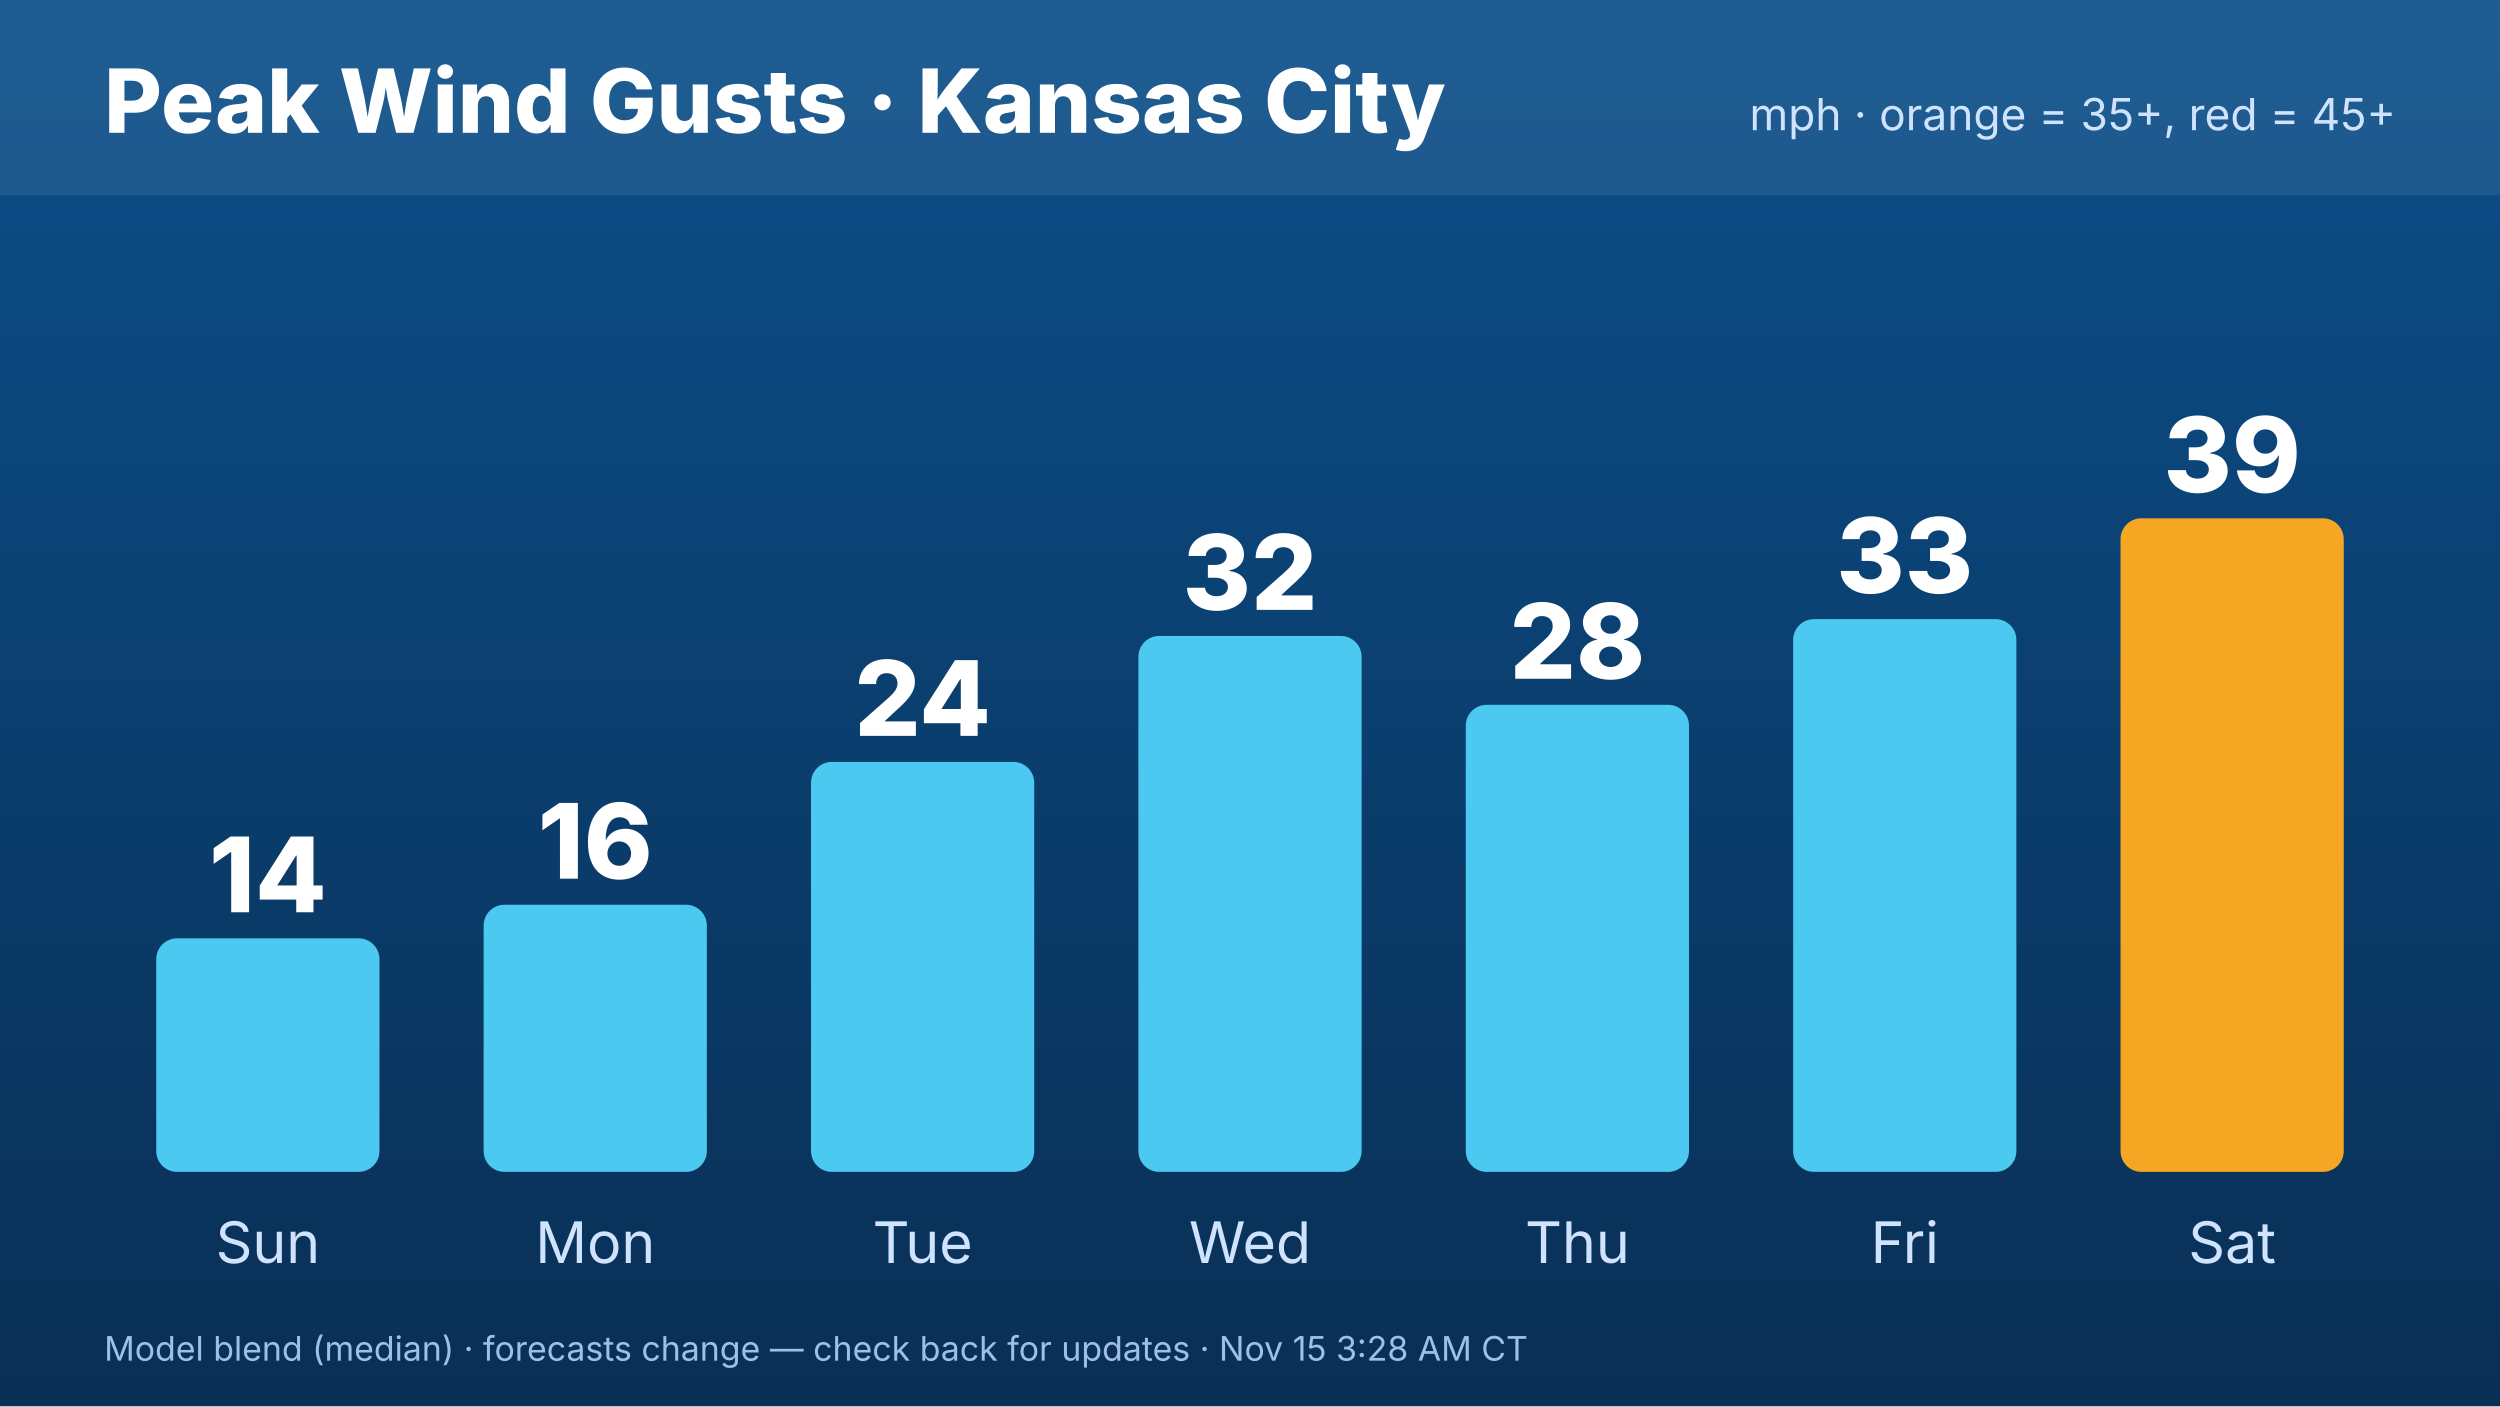
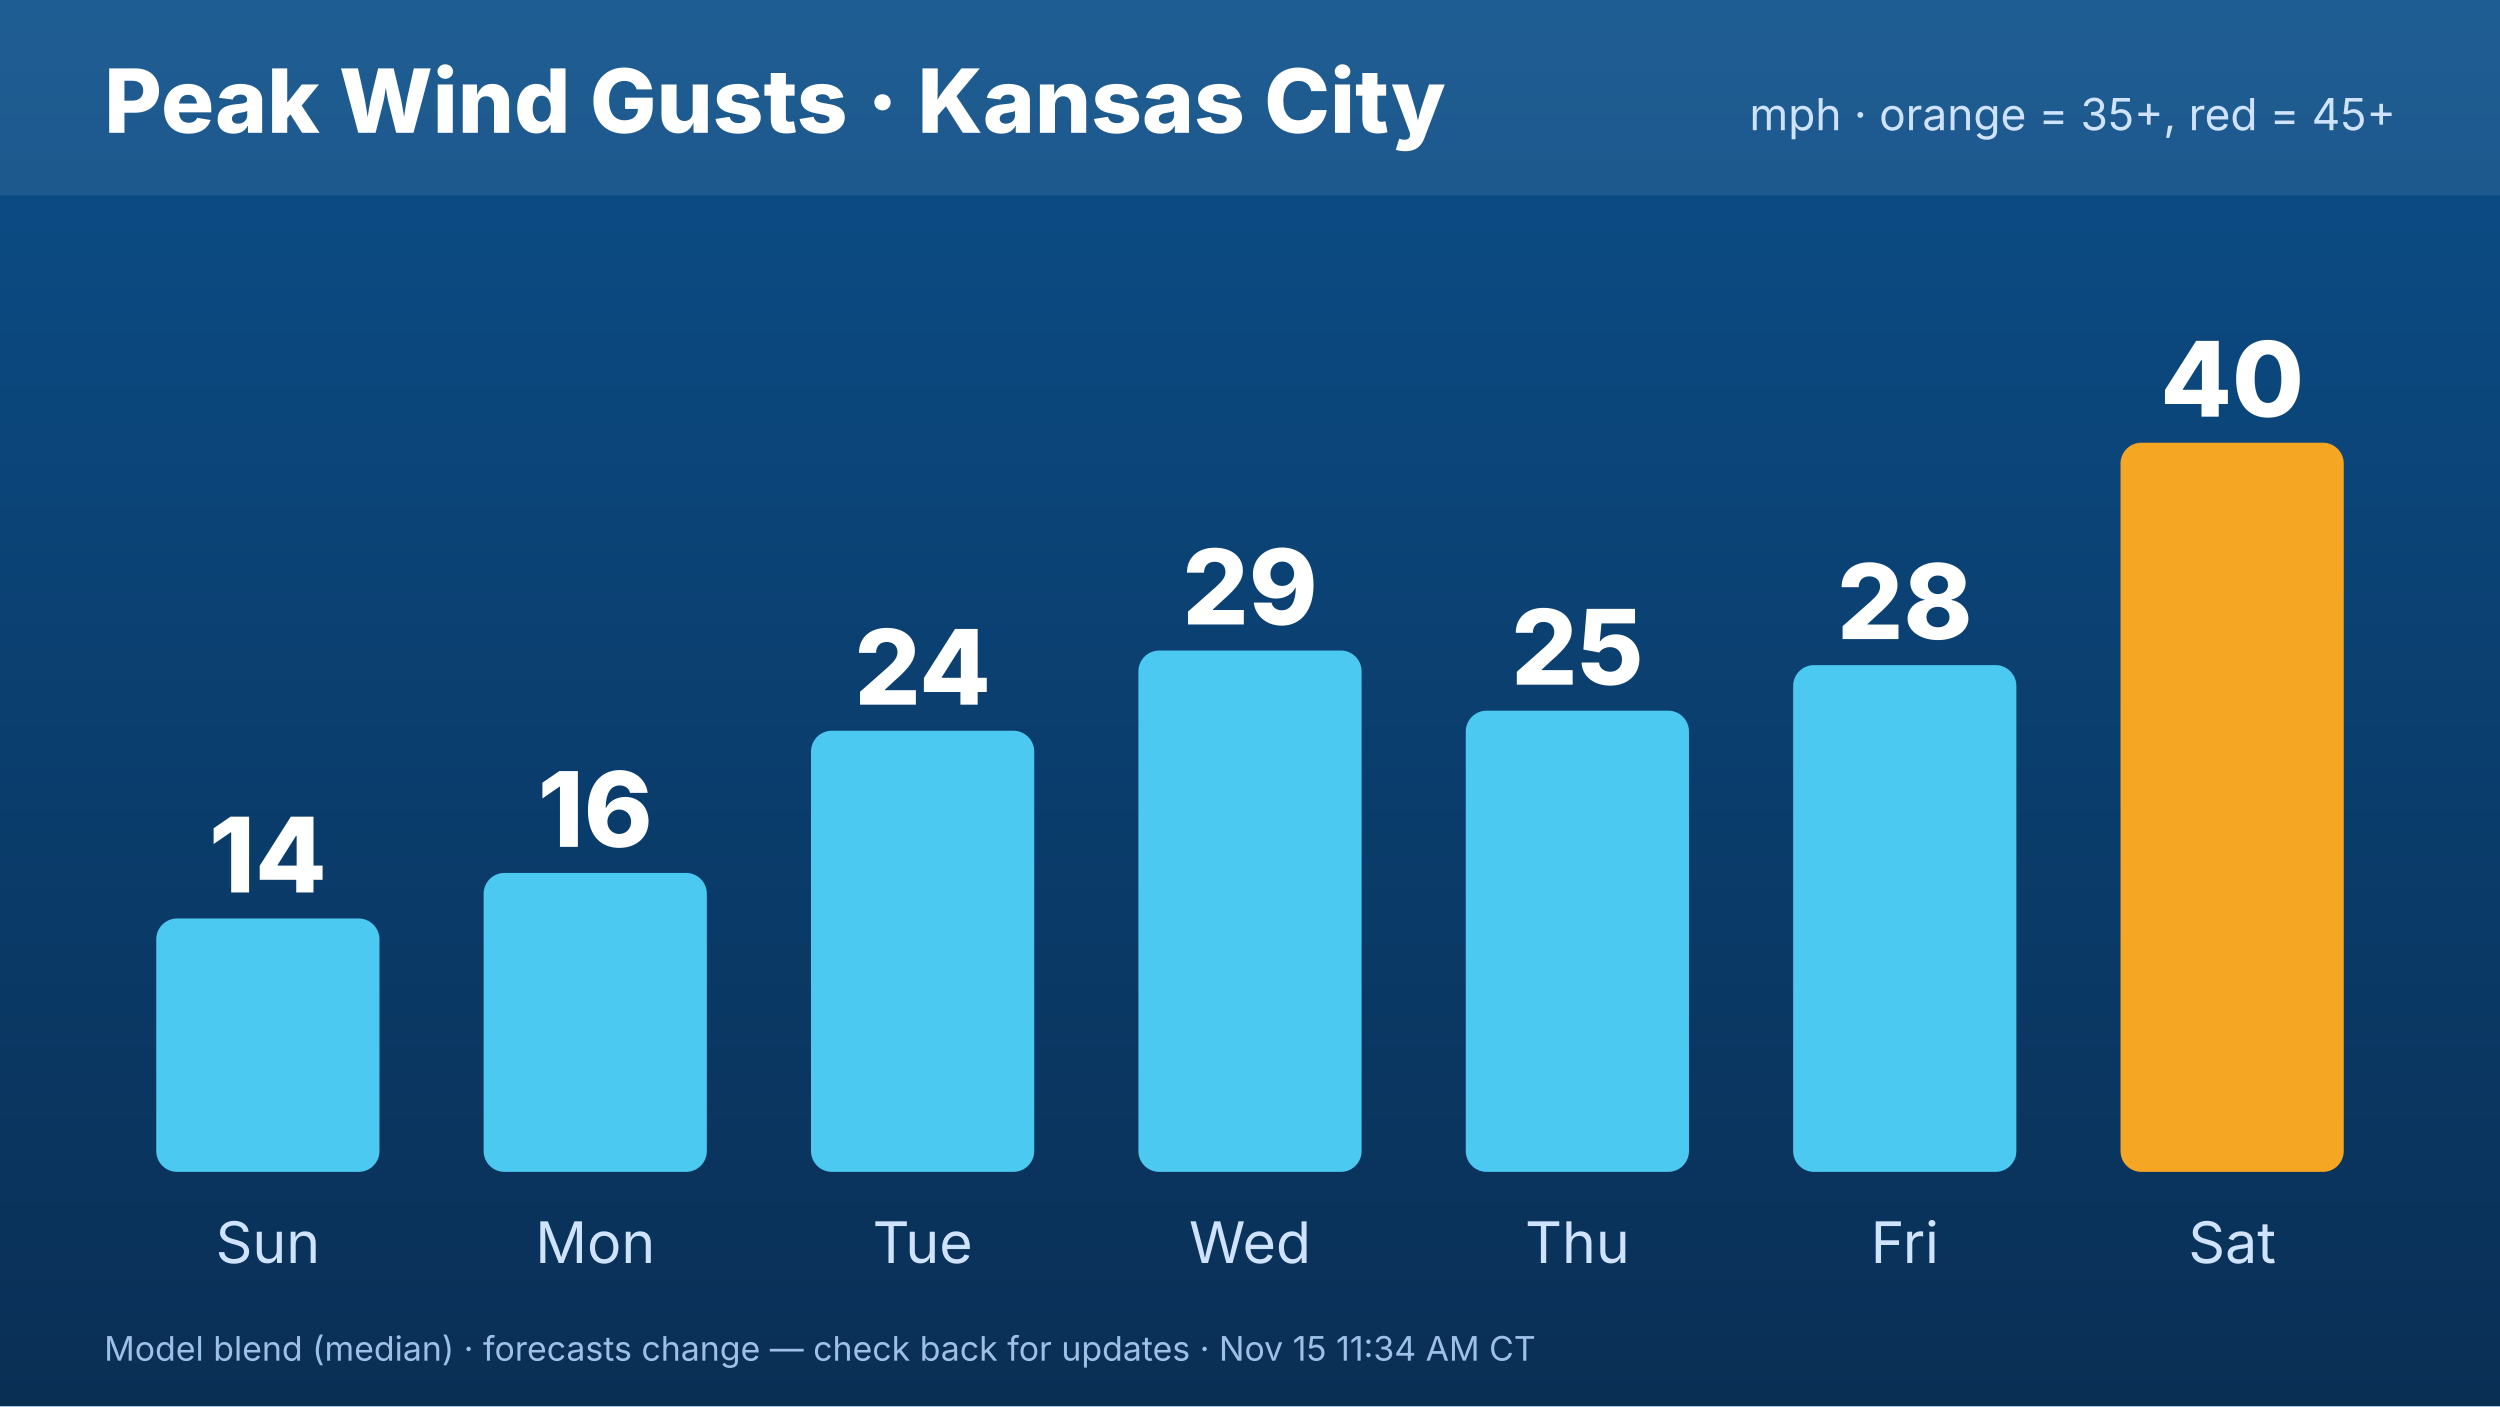
<svg xmlns="http://www.w3.org/2000/svg" width="1920" height="1080" viewBox="0 0 1920 1080" font-family="Inter,Helvetica,Arial,sans-serif">
  <defs>
    <linearGradient id="bg" x1="0" y1="0" x2="0" y2="1">
      <stop offset="0" stop-color="#0b4f8a" />
      <stop offset="1" stop-color="#0a2f55" />
    </linearGradient>
  </defs>
  <rect width="1920" height="1080" fill="url(#bg)" />
  <rect x="0" y="0" width="1920" height="150" fill="#ffffff" opacity=".08" />
  <text x="80" y="102" font-size="68" font-weight="800" fill="#fff">Peak Wind Gusts · Kansas City</text>
  <text x="1840" y="100" font-size="34" fill="#cfe3ff" text-anchor="end">mph · orange = 35+, red = 45+</text>
-   <rect x="120.0" y="720.645" width="171.429" height="179.355" rx="16" fill="#4cc9f0" />
-   <text x="205.714" y="700.645" font-size="80" font-weight="800" fill="#fff" text-anchor="middle">14</text>
+   <rect x="120.0" y="705.4" width="171.429" height="194.6" rx="16" fill="#4cc9f0" />
+   <text x="205.714" y="685.4" font-size="80" font-weight="800" fill="#fff" text-anchor="middle">14</text>
  <text x="205.714" y="970" font-size="44" fill="#cfe3ff" text-anchor="middle">Sun</text>
-   <rect x="371.429" y="694.839" width="171.429" height="205.161" rx="16" fill="#4cc9f0" />
-   <text x="457.143" y="674.839" font-size="80" font-weight="800" fill="#fff" text-anchor="middle">16</text>
+   <rect x="371.429" y="670.4" width="171.429" height="229.6" rx="16" fill="#4cc9f0" />
+   <text x="457.143" y="650.4" font-size="80" font-weight="800" fill="#fff" text-anchor="middle">16</text>
  <text x="457.143" y="970" font-size="44" fill="#cfe3ff" text-anchor="middle">Mon</text>
-   <rect x="622.857" y="585.161" width="171.429" height="314.839" rx="16" fill="#4cc9f0" />
-   <text x="708.571" y="565.161" font-size="80" font-weight="800" fill="#fff" text-anchor="middle">24</text>
+   <rect x="622.857" y="561.2" width="171.429" height="338.8" rx="16" fill="#4cc9f0" />
+   <text x="708.571" y="541.2" font-size="80" font-weight="800" fill="#fff" text-anchor="middle">24</text>
  <text x="708.571" y="970" font-size="44" fill="#cfe3ff" text-anchor="middle">Tue</text>
-   <rect x="874.286" y="488.387" width="171.429" height="411.613" rx="16" fill="#4cc9f0" />
-   <text x="960" y="468.387" font-size="80" font-weight="800" fill="#fff" text-anchor="middle">32</text>
+   <rect x="874.286" y="499.6" width="171.429" height="400.4" rx="16" fill="#4cc9f0" />
+   <text x="960" y="479.6" font-size="80" font-weight="800" fill="#fff" text-anchor="middle">29</text>
  <text x="960" y="970" font-size="44" fill="#cfe3ff" text-anchor="middle">Wed</text>
-   <rect x="1125.714" y="541.29" width="171.429" height="358.71" rx="16" fill="#4cc9f0" />
-   <text x="1211.429" y="521.29" font-size="80" font-weight="800" fill="#fff" text-anchor="middle">28</text>
+   <rect x="1125.714" y="545.8" width="171.429" height="354.2" rx="16" fill="#4cc9f0" />
+   <text x="1211.429" y="525.8" font-size="80" font-weight="800" fill="#fff" text-anchor="middle">25</text>
  <text x="1211.429" y="970" font-size="44" fill="#cfe3ff" text-anchor="middle">Thu</text>
-   <rect x="1377.143" y="475.484" width="171.429" height="424.516" rx="16" fill="#4cc9f0" />
-   <text x="1462.857" y="455.484" font-size="80" font-weight="800" fill="#fff" text-anchor="middle">33</text>
+   <rect x="1377.143" y="510.8" width="171.429" height="389.2" rx="16" fill="#4cc9f0" />
+   <text x="1462.857" y="490.8" font-size="80" font-weight="800" fill="#fff" text-anchor="middle">28</text>
  <text x="1462.857" y="970" font-size="44" fill="#cfe3ff" text-anchor="middle">Fri</text>
-   <rect x="1628.571" y="398.065" width="171.429" height="501.935" rx="16" fill="#f5a623" />
-   <text x="1714.286" y="378.065" font-size="80" font-weight="800" fill="#fff" text-anchor="middle">39</text>
+   <rect x="1628.571" y="340.0" width="171.429" height="560.0" rx="16" fill="#f5a623" />
+   <text x="1714.286" y="320.0" font-size="80" font-weight="800" fill="#fff" text-anchor="middle">40</text>
  <text x="1714.286" y="970" font-size="44" fill="#cfe3ff" text-anchor="middle">Sat</text>
-   <text x="80" y="1045" font-size="26" fill="#9fc0e6">Model blend (median) · forecasts change — check back for updates · Nov 15 3:28 AM CT</text>
+   <text x="80" y="1045" font-size="26" fill="#9fc0e6">Model blend (median) · forecasts change — check back for updates · Nov 15 11:34 AM CT</text>
</svg>
